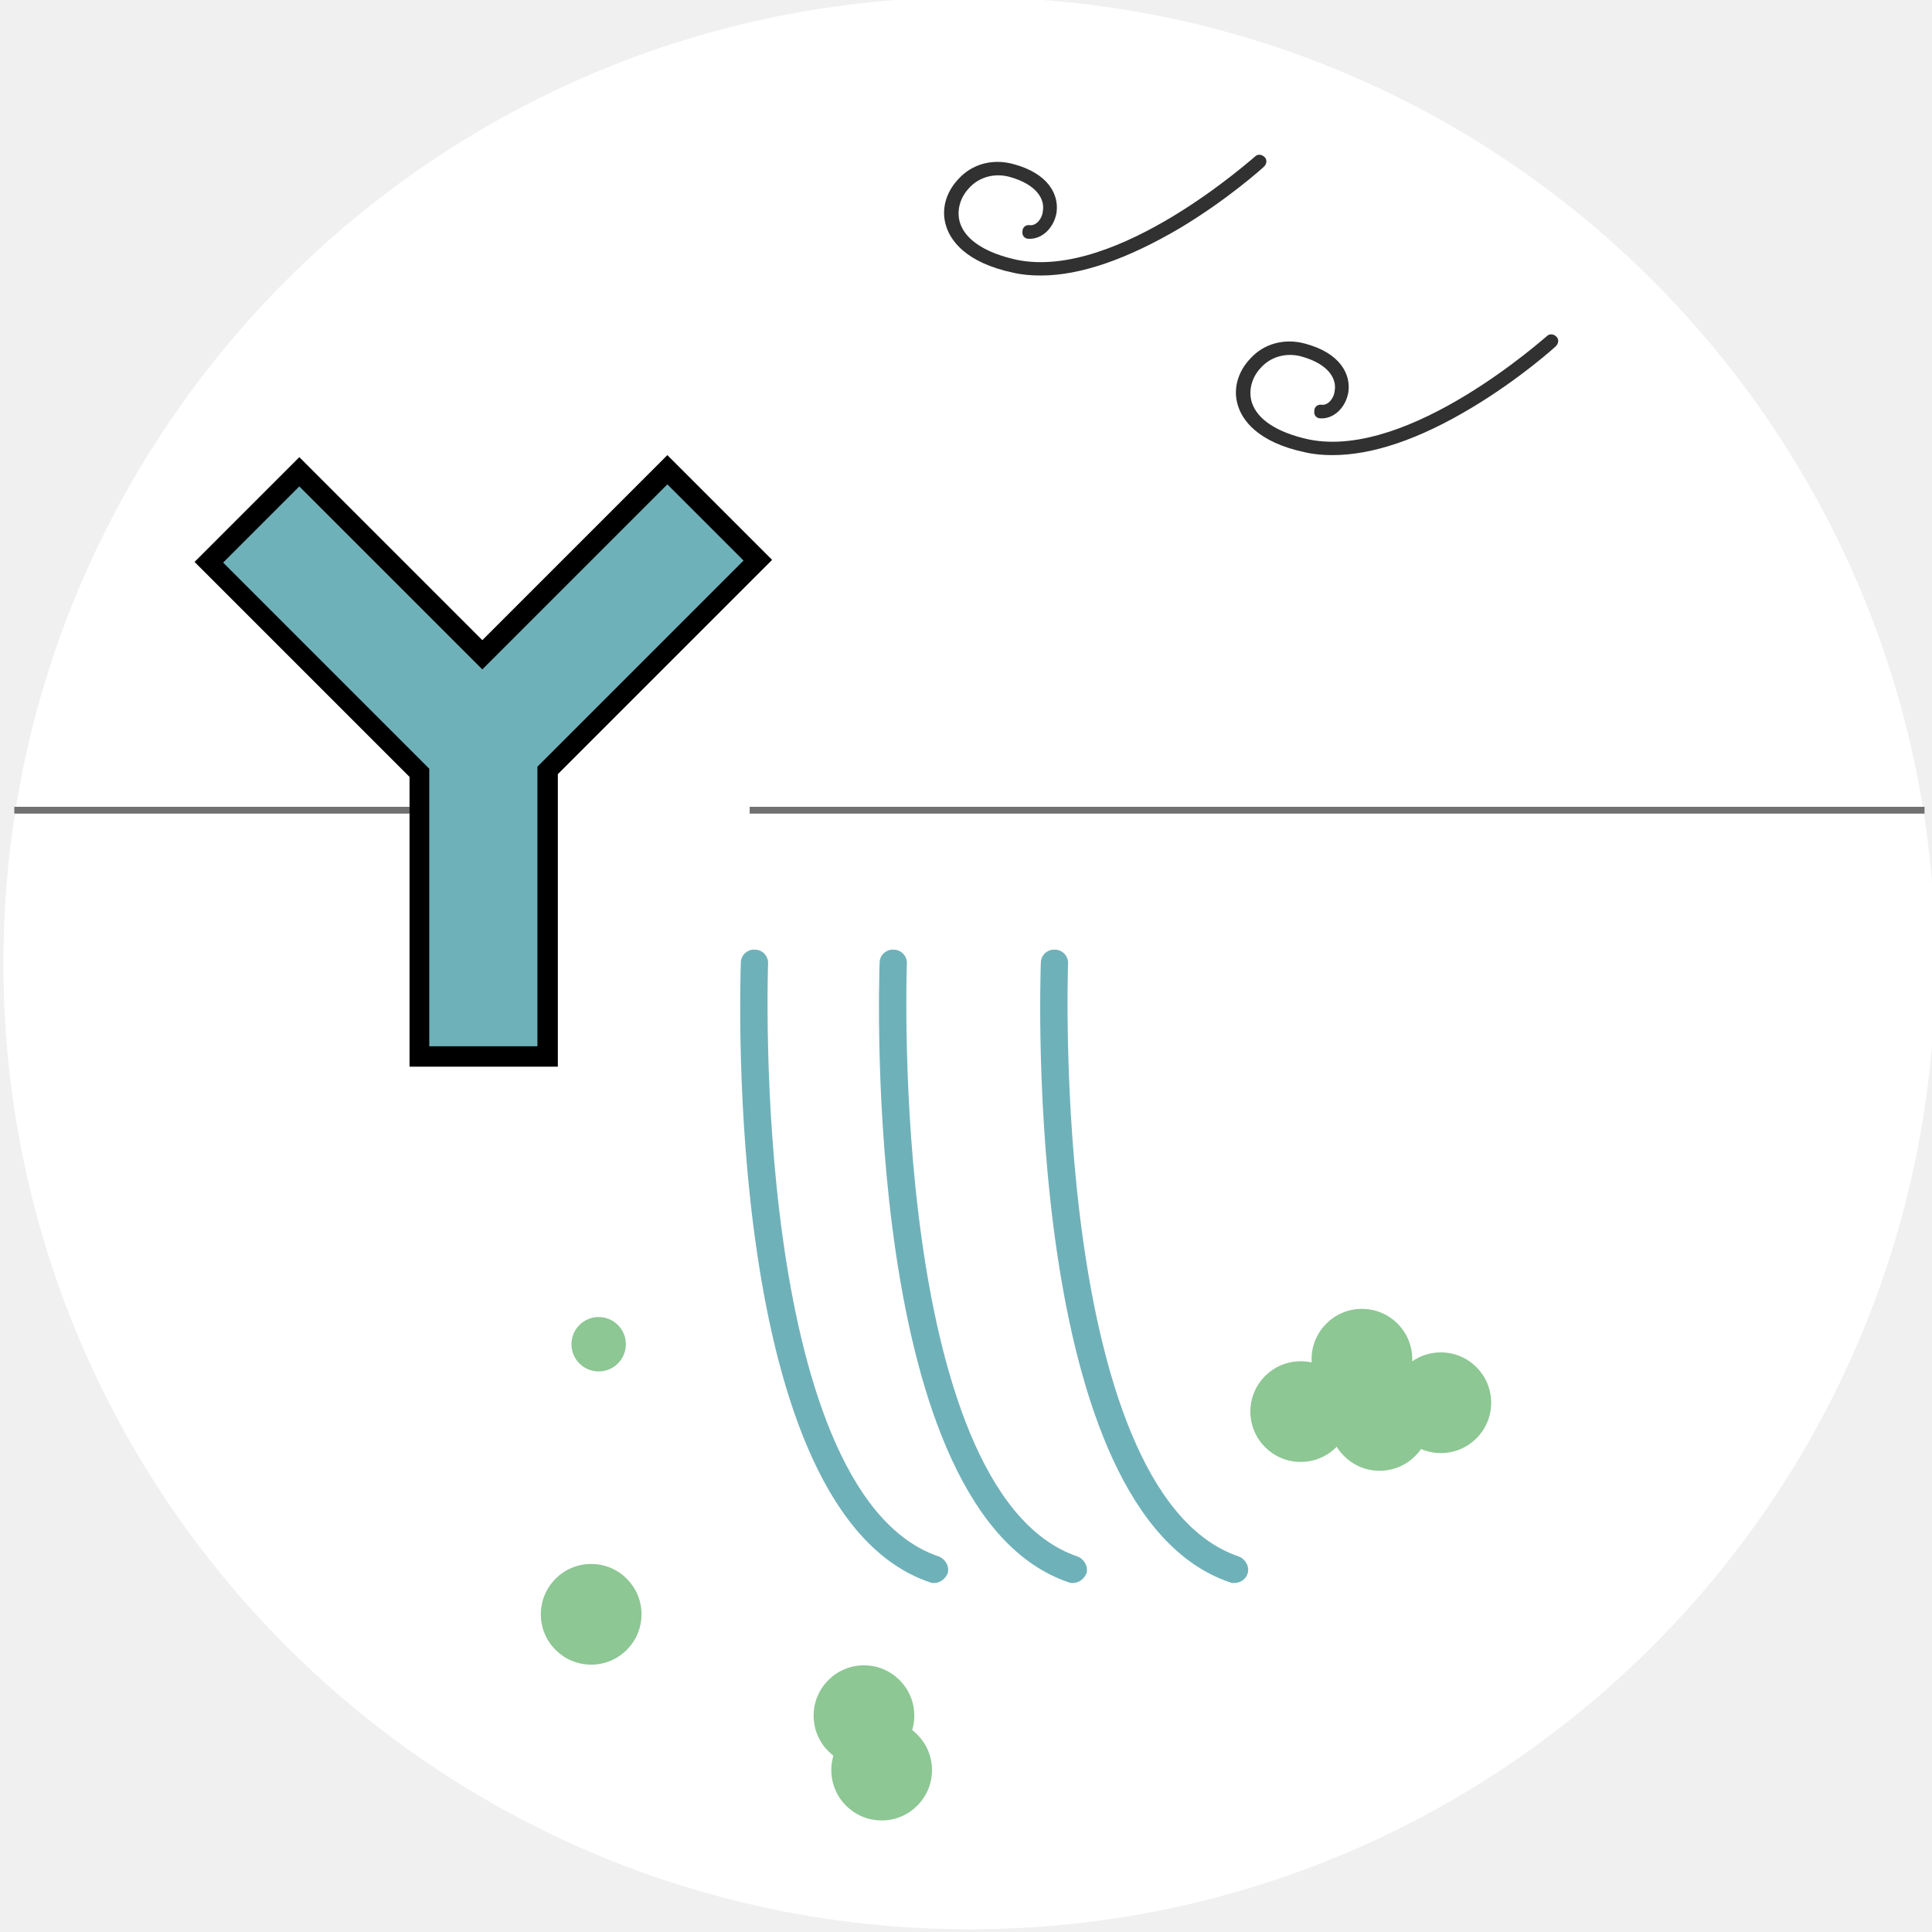
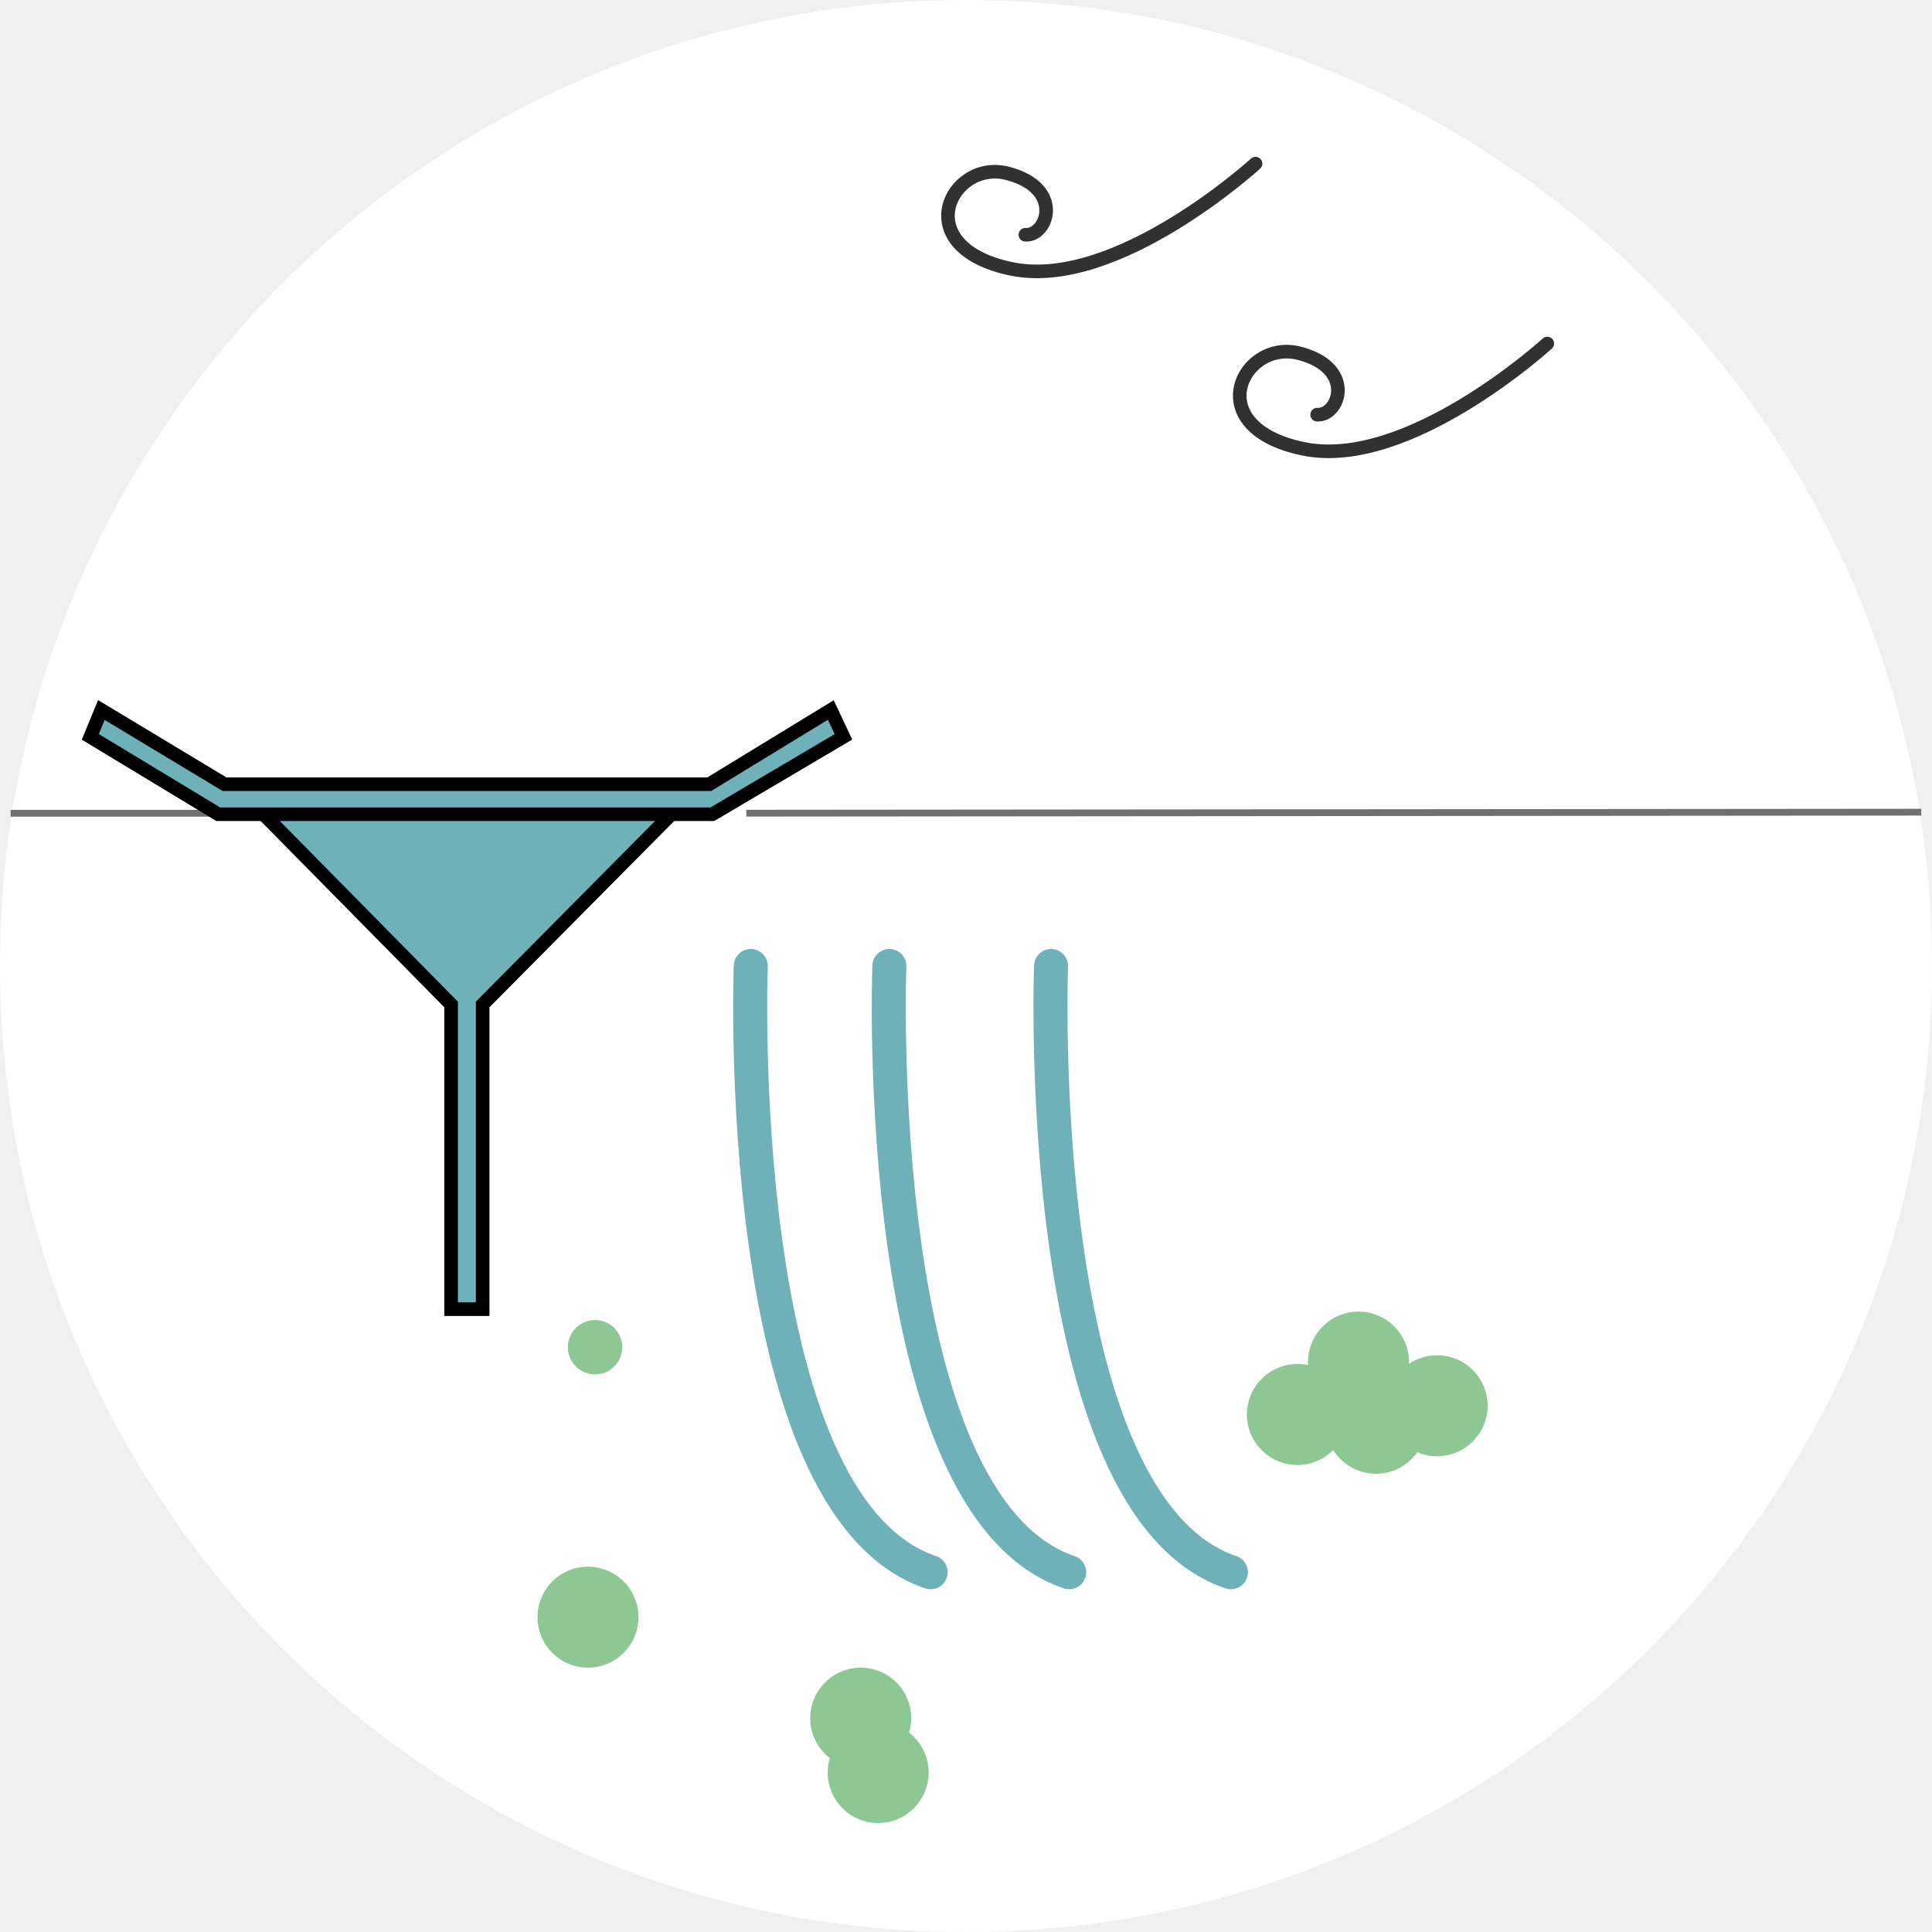
- <svg xmlns="http://www.w3.org/2000/svg" version="1.1" id="레이어_1" x="0px" y="0px" viewBox="0 0 284 284" style="enable-background:new 0 0 284 284;" xml:space="preserve">
-   <style type="text/css">
- 	.st0{fill:#FFFFFF;}
- 	.st1{fill:#707070;}
- 	.st2{fill:#6FB1B9;}
- 	.st3{fill:#313131;}
- 	.st4{fill:#8DC794;}
- </style>
-   <g id="그룹_229" transform="translate(-1355.999 -4417)">
-     <g id="패스_440">
-       <path class="st0" d="M1498.5,4416.6c78.4,0,142,63.6,142,142s-63.6,142-142,142s-142-63.6-142-142S1420.1,4416.6,1498.5,4416.6z" />
+ <svg xmlns="http://www.w3.org/2000/svg" width="284" height="284" viewBox="0 0 284 284">
+   <g transform="translate(-1355.999 -4417)">
+     <path d="M142,0A142,142,0,1,1,0,142,142,142,0,0,1,142,0Z" transform="translate(1355.999 4417)" fill="#fff" />
+     <path d="M200.3,12271.383l172.716-.15" transform="translate(1265.402 -7734.845)" fill="none" stroke="#707070" stroke-width="1" />
+     <path d="M200.3,12271.383h58.783" transform="translate(1157.267 -7734.834)" fill="none" stroke="#707070" stroke-width="1" />
+     <path d="M840.76,19547.109s-20.41,18.654-35.846,15.477-8.987-16.219-.6-14.043,5.856,9.234,2.615,9.02" transform="translate(699.801 -15106.055)" fill="none" stroke="#313131" stroke-linecap="round" stroke-width="2" />
+     <path d="M840.76,19547.109s-20.41,18.654-35.846,15.477-8.987-16.219-.6-14.043,5.856,9.234,2.615,9.02" transform="translate(742.689 -15079.608)" fill="none" stroke="#313131" stroke-linecap="round" stroke-width="2" />
+     <path d="M1472.51,19639.33s-2.977,79.146,26.44,89.115" transform="translate(37.993 -15080.329)" fill="none" stroke="#6fb1b9" stroke-linecap="round" stroke-width="5" />
+     <path d="M1472.51,19639.33s-2.977,79.146,26.44,89.115" transform="translate(14.223 -15080.329)" fill="none" stroke="#6fb1b9" stroke-linecap="round" stroke-width="5" />
+     <path d="M1472.51,19639.33s-2.977,79.146,26.44,89.115" transform="translate(-6.151 -15080.329)" fill="none" stroke="#6fb1b9" stroke-linecap="round" stroke-width="5" />
+     <ellipse cx="7.422" cy="7.422" rx="7.422" ry="7.422" transform="translate(1435.009 4647.299)" fill="#8dc794" />
+     <g transform="translate(4 -4)">
+       <ellipse cx="7.422" cy="7.422" rx="7.422" ry="7.422" transform="translate(1471.098 4666.144)" fill="#8dc794" />
+       <ellipse cx="7.422" cy="7.422" rx="7.422" ry="7.422" transform="translate(1473.666 4674.137)" fill="#8dc794" />
    </g>
-     <g id="패스_426">
-       <rect x="1466.2" y="4535.6" class="st1" width="172.7" height="1" />
+     <g transform="translate(-5 1)">
+       <ellipse cx="7.422" cy="7.422" rx="7.422" ry="7.422" transform="translate(1544.287 4616.507)" fill="#8dc794" />
+       <ellipse cx="7.422" cy="7.422" rx="7.422" ry="7.422" transform="translate(1553.275 4608.803)" fill="#8dc794" />
+       <ellipse cx="7.422" cy="7.422" rx="7.422" ry="7.422" transform="translate(1555.843 4617.792)" fill="#8dc794" />
+       <ellipse cx="7.422" cy="7.422" rx="7.422" ry="7.422" transform="translate(1564.832 4615.224)" fill="#8dc794" />
    </g>
-     <g id="패스_430">
-       <rect x="1358.1" y="4535.6" class="st1" width="58.8" height="1" />
-     </g>
-     <g id="패스_427">
-       <path class="st2" d="M1467.4,4499.4l-13.3-13.3l-27.2,27.2l-26.9-26.9l-13.3,13.3l31,31v41.7h18.8v-42L1467.4,4499.4z" />
-       <path d="M1438,4573.8h-21.8v-42.6l-31.6-31.6l15.4-15.4l26.9,26.9l27.2-27.2l15.4,15.4l-31.5,31.5V4573.8z M1419.2,4570.8h15.8    v-41.1l30.3-30.3l-11.2-11.2l-27.2,27.2l-26.9-26.9l-11.2,11.2l30.3,30.3V4570.8z" />
-     </g>
-     <g id="패스_424">
-       <path class="st3" d="M1509,4457.5c-1.4,0-2.7-0.1-4-0.4c-7.2-1.5-9.3-4.9-9.9-6.8c-0.8-2.4-0.1-5,1.8-7c2-2.2,5-3,8-2.2    c5.3,1.4,6.8,4.6,6.4,7.2c-0.4,2.2-2.1,3.9-4.1,3.8c-0.6,0-1-0.5-0.9-1.1c0-0.6,0.5-1,1.1-0.9c0.9,0.1,1.8-0.9,1.9-2.1    c0.3-1.7-0.9-3.9-4.9-5c-2.2-0.6-4.5,0-6,1.7c-1.3,1.4-1.8,3.3-1.3,5c0.8,2.6,3.8,4.5,8.4,5.5c14.8,3,34.8-15.1,35-15.2    c0.4-0.4,1-0.3,1.4,0.1c0.4,0.4,0.3,1-0.1,1.4c-0.2,0.2-5.3,4.8-12.3,9C1521.7,4455.1,1514.8,4457.5,1509,4457.5z" />
-     </g>
-     <g id="패스_425">
-       <path class="st3" d="M1551.9,4483.9c-1.4,0-2.7-0.1-4-0.4c-7.2-1.5-9.3-4.9-9.9-6.8c-0.8-2.4-0.1-5,1.8-7c2-2.2,5-3,8-2.2    c5.3,1.4,6.8,4.6,6.4,7.2c-0.4,2.2-2.1,3.9-4.1,3.8c-0.6,0-1-0.5-0.9-1.1c0-0.6,0.5-1,1.1-0.9c0.9,0.1,1.8-0.9,1.9-2.1    c0.3-1.7-0.9-3.9-4.9-5c-2.2-0.6-4.5,0-6,1.7c-1.3,1.4-1.8,3.3-1.3,5c0.8,2.6,3.8,4.5,8.4,5.5c14.8,3,34.8-15.1,35-15.2    c0.4-0.4,1-0.3,1.4,0.1c0.4,0.4,0.3,1-0.1,1.4c-0.2,0.2-5.3,4.8-12.3,9C1564.6,4481.6,1557.7,4483.9,1551.9,4483.9z" />
-     </g>
-     <g id="패스_431">
-       <path class="st2" d="M1537.4,4649.7c-0.2,0-0.4,0-0.6-0.1c-30.5-10.3-27.9-87.8-27.8-91.1c0-1.1,1-2,2.1-1.9c1.1,0,2,1,1.9,2.1    c0,0.2-0.7,19.9,2.2,40.5c2.6,18.6,8.7,41.8,22.9,46.6c1,0.4,1.6,1.5,1.3,2.5C1539.1,4649.2,1538.3,4649.7,1537.4,4649.7z" />
-     </g>
-     <g id="패스_432">
-       <path class="st2" d="M1513.7,4649.7c-0.2,0-0.4,0-0.6-0.1c-30.5-10.3-27.9-87.8-27.8-91.1c0-1.1,1-2,2.1-1.9c1.1,0,2,1,1.9,2.1    c0,0.2-0.7,19.9,2.2,40.5c2.6,18.6,8.7,41.8,22.9,46.6c1,0.4,1.6,1.5,1.3,2.5C1515.3,4649.2,1514.5,4649.7,1513.7,4649.7z" />
-     </g>
-     <g id="패스_433">
-       <path class="st2" d="M1493.3,4649.7c-0.2,0-0.4,0-0.6-0.1c-30.5-10.3-27.9-87.8-27.8-91.1c0-1.1,1-2,2.1-1.9c1.1,0,2,1,1.9,2.1    c0,0.2-0.7,19.9,2.2,40.5c2.6,18.6,8.7,41.8,22.9,46.6c1,0.4,1.6,1.5,1.3,2.5C1494.9,4649.2,1494.1,4649.7,1493.3,4649.7z" />
-     </g>
-     <g id="타원_232">
-       <ellipse class="st4" cx="1442.9" cy="4654.3" rx="7.4" ry="7.4" />
-     </g>
-     <g id="그룹_219" transform="translate(4 -4)">
-       <g id="타원_233">
-         <ellipse class="st4" cx="1479" cy="4673.2" rx="7.4" ry="7.4" />
-       </g>
-       <g id="타원_231">
-         <ellipse class="st4" cx="1481.6" cy="4681.2" rx="7.4" ry="7.4" />
-       </g>
-     </g>
-     <g id="그룹_218" transform="translate(-5 1)">
-       <g id="타원_226">
-         <ellipse class="st4" cx="1552.2" cy="4623.5" rx="7.4" ry="7.4" />
-       </g>
-       <g id="타원_227">
-         <ellipse class="st4" cx="1561.2" cy="4615.8" rx="7.4" ry="7.4" />
-       </g>
-       <g id="타원_228">
-         <ellipse class="st4" cx="1563.8" cy="4624.8" rx="7.4" ry="7.4" />
-       </g>
-       <g id="타원_229">
-         <ellipse class="st4" cx="1572.8" cy="4622.2" rx="7.4" ry="7.4" />
-       </g>
-     </g>
-     <g id="타원_230">
-       <ellipse class="st4" cx="1444" cy="4614.6" rx="4" ry="4" />
+     <ellipse cx="3.997" cy="3.997" rx="3.997" ry="3.997" transform="translate(1439.473 4611.041)" fill="#8dc794" />
+     <g transform="translate(1369.275 4521.369)">
+       <path d="M473.658,449l-27.74,27.967v44.794h-4.642V476.967L413.705,449" transform="translate(-388.243 -433.682)" fill="#6fb1b9" stroke="#000" stroke-miterlimit="10" stroke-width="2" />
+       <path d="M412.851,383,394.98,393.908H323.728L305.625,383,304,386.946l18.8,11.373h72.645l19.264-11.373Z" transform="translate(-304 -383)" fill="#6fb1b9" stroke="#000" stroke-miterlimit="10" stroke-width="2" />
    </g>
  </g>
</svg>
